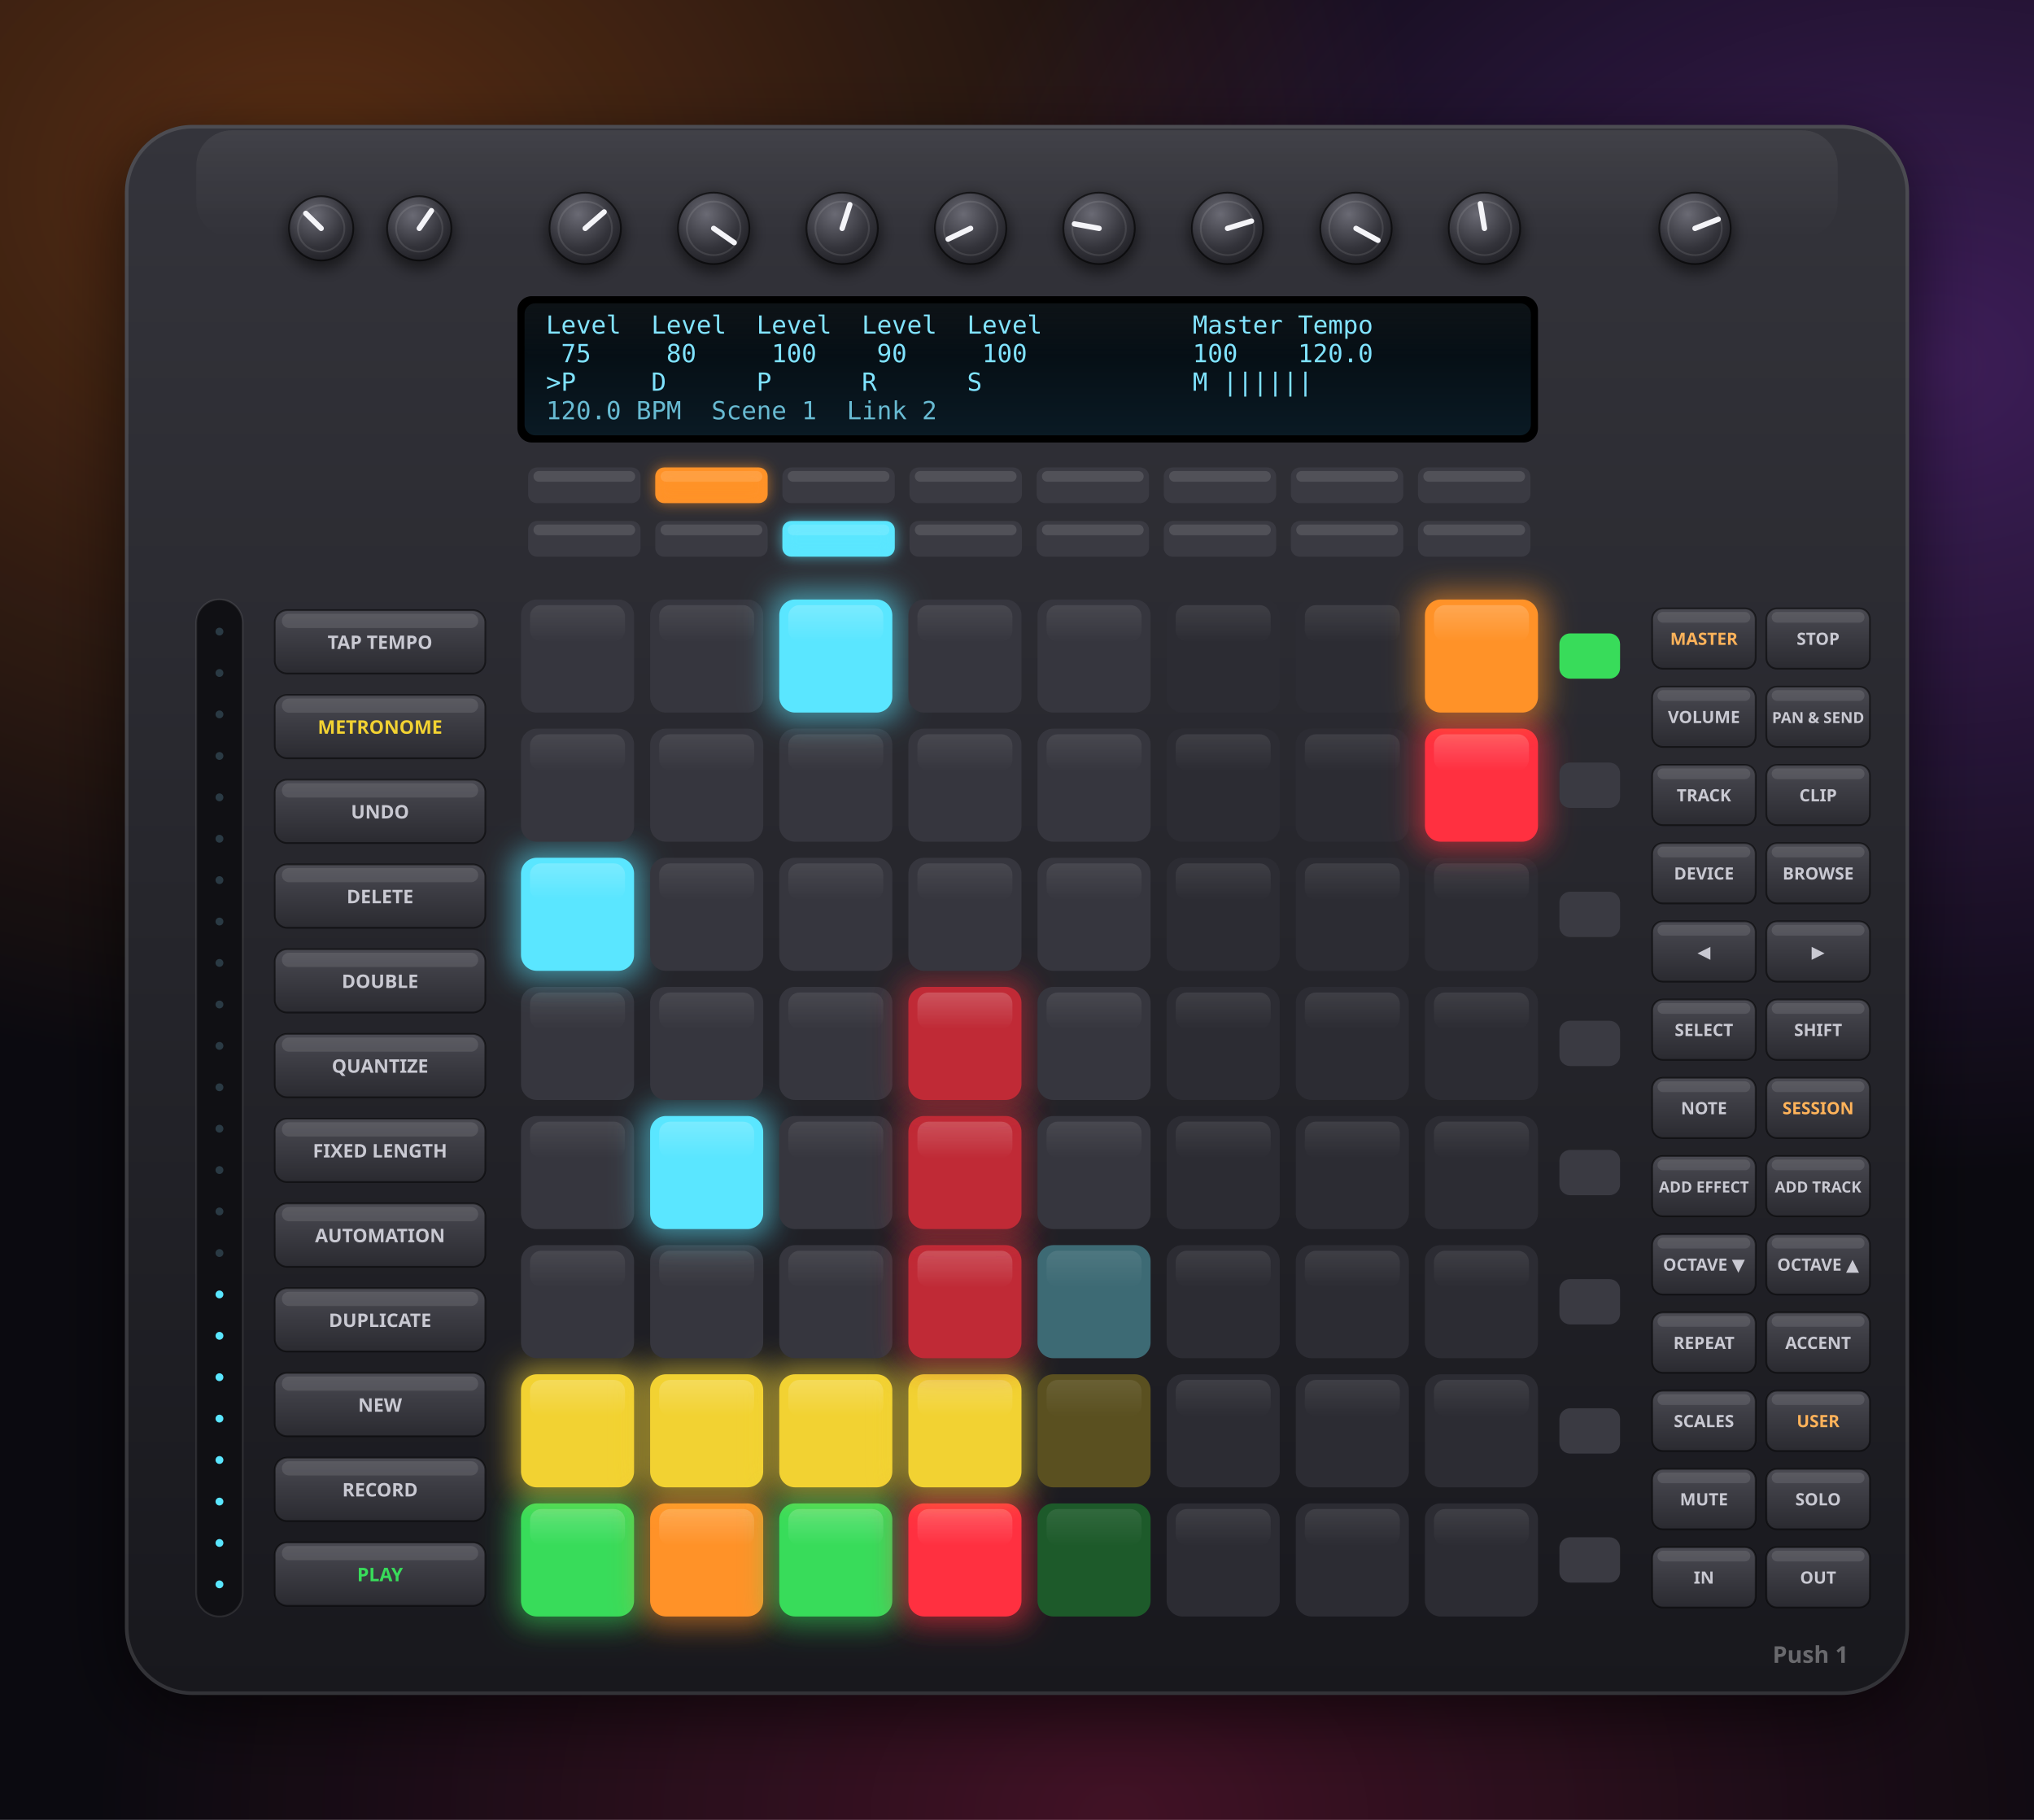
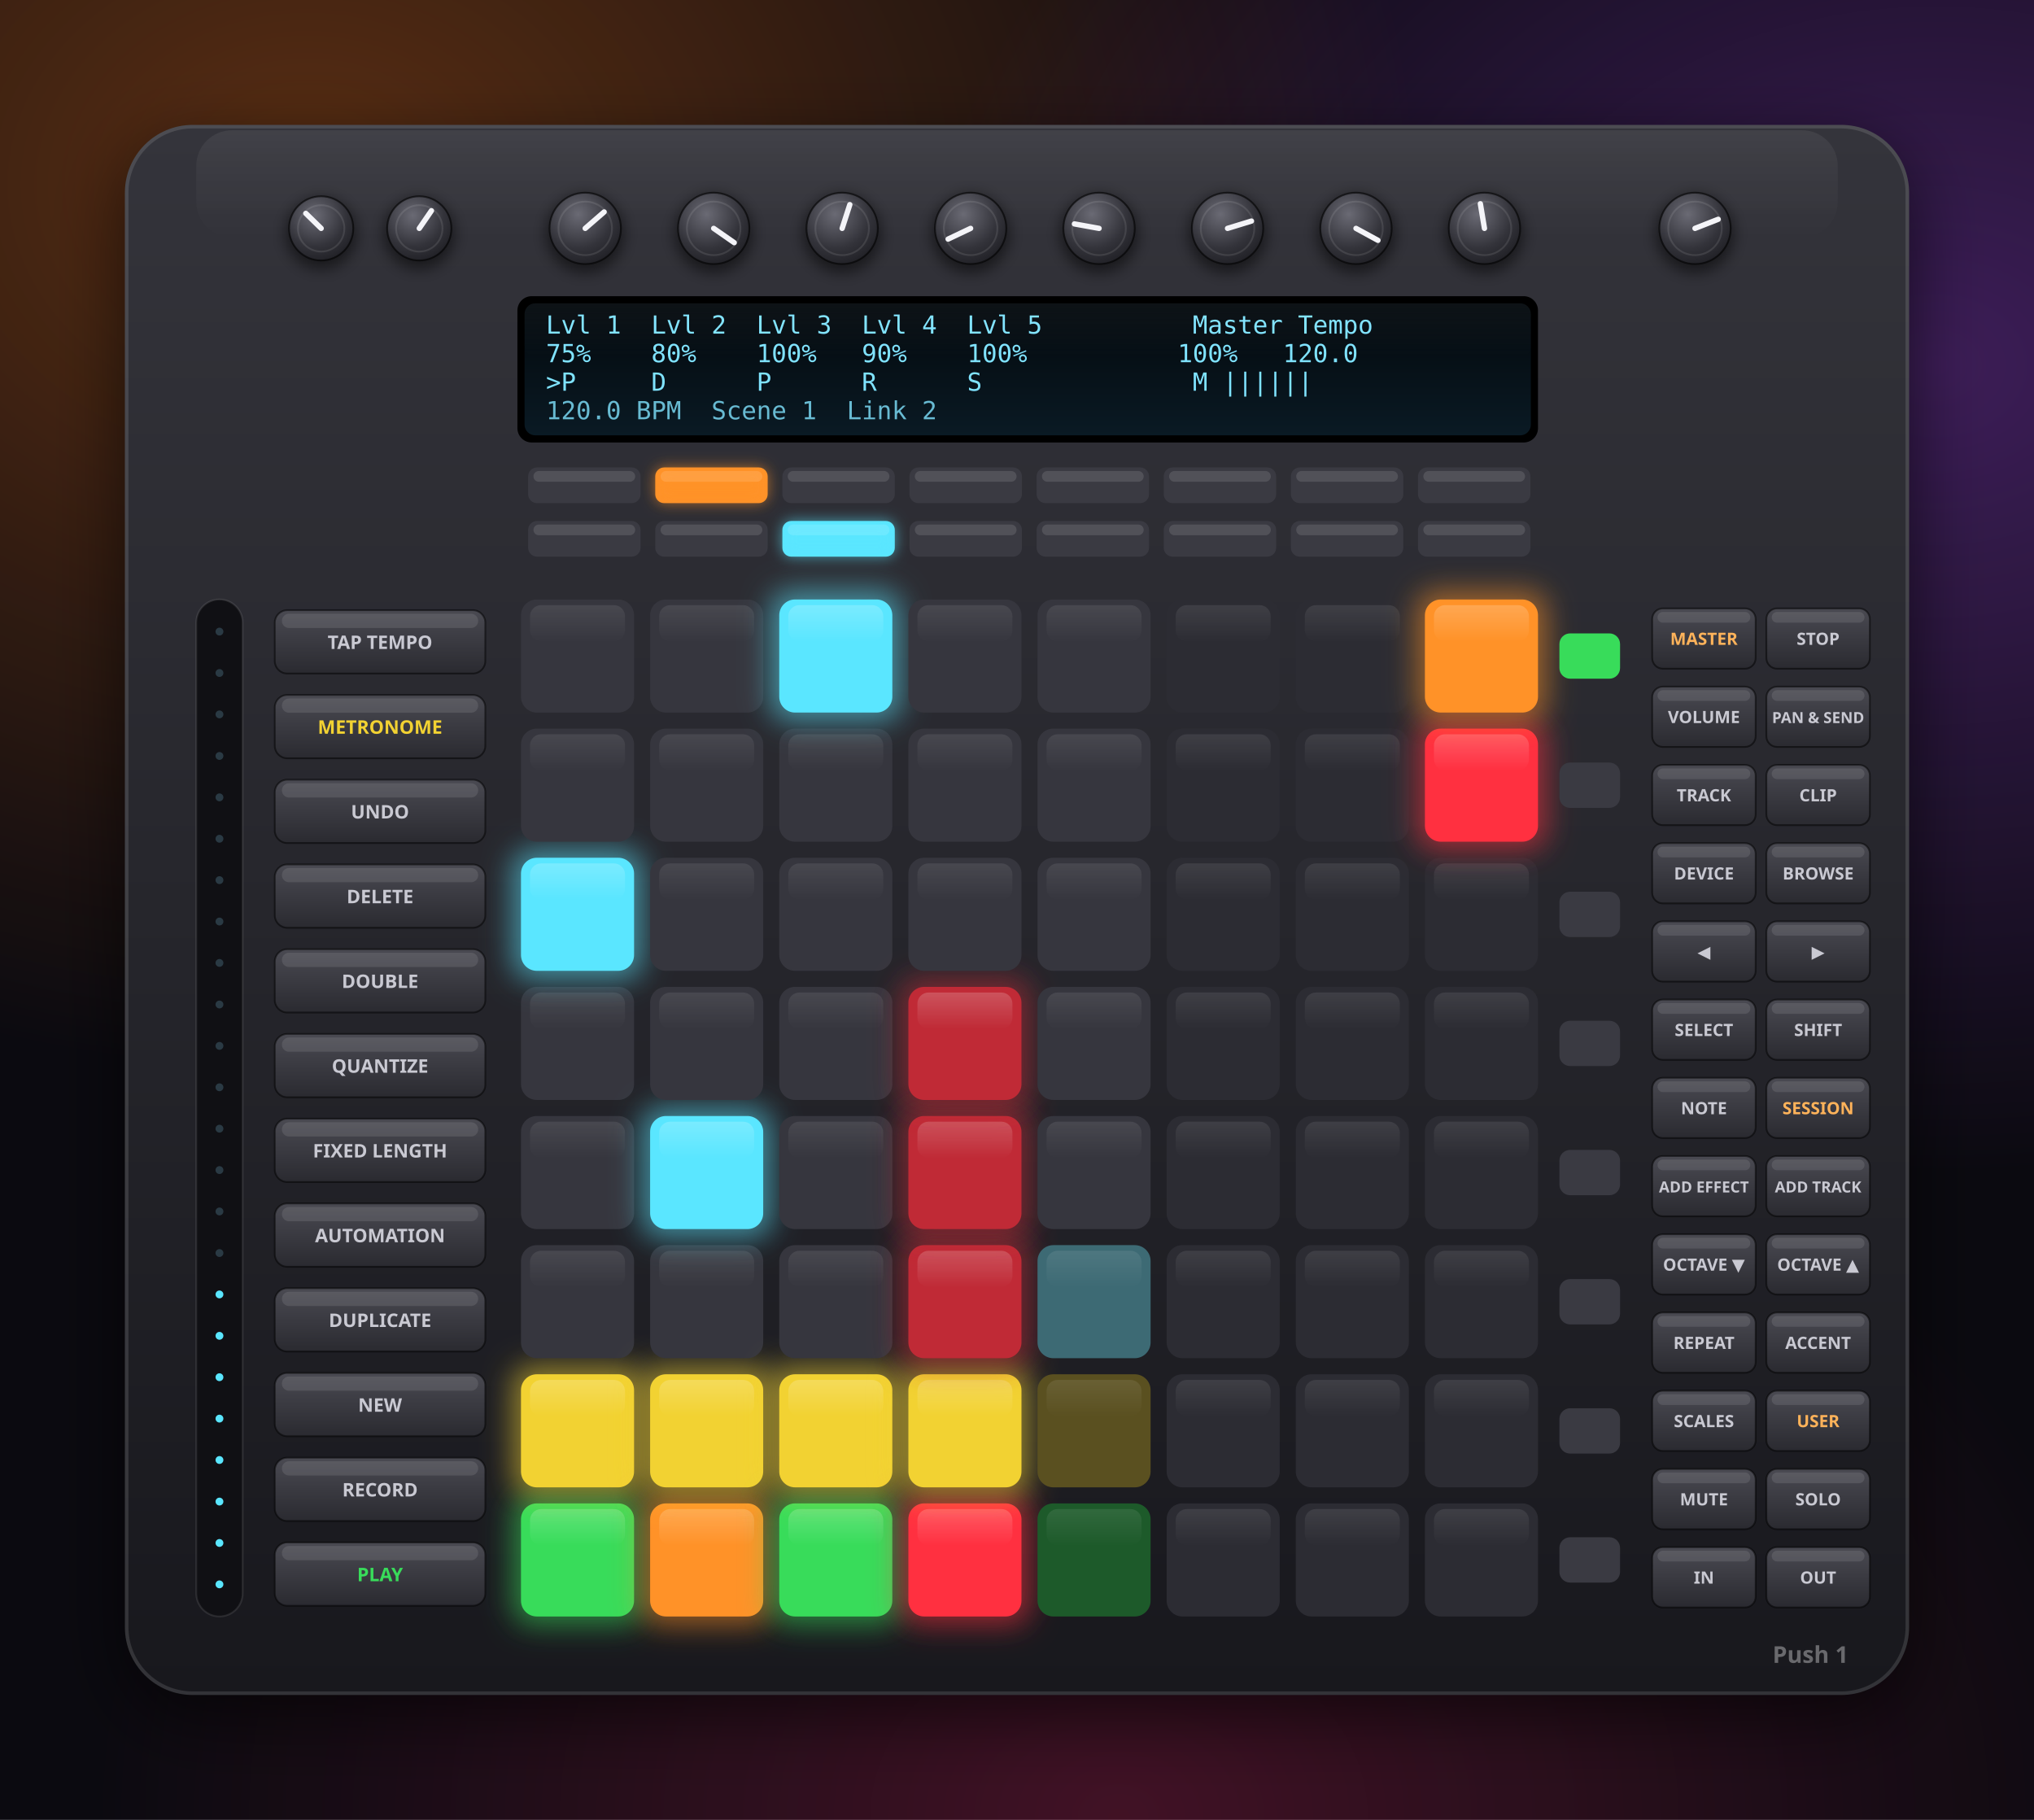
<svg xmlns="http://www.w3.org/2000/svg" width="1140" height="1020" viewBox="0 0 1140 1020">
  <defs>
    <linearGradient id="brand" x1="0" y1="0" x2="1" y2="0">
      <stop offset="0" stop-color="#FF7A18" />
      <stop offset="0.5" stop-color="#FF2D6F" />
      <stop offset="1" stop-color="#B14BFF" />
    </linearGradient>
    <linearGradient id="brandD" x1="0" y1="0" x2="1" y2="1">
      <stop offset="0" stop-color="#FF7A18" />
      <stop offset="0.5" stop-color="#FF2D6F" />
      <stop offset="1" stop-color="#B14BFF" />
    </linearGradient>
    <linearGradient id="glass" x1="0" y1="0" x2="0" y2="1">
      <stop offset="0" stop-color="#ffffff" stop-opacity="0.13" />
      <stop offset="0.5" stop-color="#ffffff" stop-opacity="0.05" />
      <stop offset="1" stop-color="#ffffff" stop-opacity="0.03" />
    </linearGradient>
    <linearGradient id="spec" x1="0" y1="0" x2="0" y2="1">
      <stop offset="0" stop-color="#ffffff" stop-opacity="0.35" />
      <stop offset="1" stop-color="#ffffff" stop-opacity="0" />
    </linearGradient>
    <linearGradient id="body" x1="0" y1="0" x2="0" y2="1">
      <stop offset="0" stop-color="#34343b" />
      <stop offset="1" stop-color="#18181d" />
    </linearGradient>
    <linearGradient id="key" x1="0" y1="0" x2="0" y2="1">
      <stop offset="0" stop-color="#4a4a52" />
      <stop offset="1" stop-color="#2a2a30" />
    </linearGradient>
    <linearGradient id="lcd" x1="0" y1="0" x2="0" y2="1">
      <stop offset="0" stop-color="#03080c" />
      <stop offset="1" stop-color="#0a1a24" />
    </linearGradient>
    <radialGradient id="knob" cx="0.4" cy="0.3" r="0.8">
      <stop offset="0" stop-color="#6a6a74" />
      <stop offset="0.6" stop-color="#33333a" />
      <stop offset="1" stop-color="#1c1c21" />
    </radialGradient>
    <filter id="blur20" x="-50%" y="-50%" width="200%" height="200%">
      <feGaussianBlur stdDeviation="20" />
    </filter>
    <filter id="blur8" x="-50%" y="-50%" width="200%" height="200%">
      <feGaussianBlur stdDeviation="8" />
    </filter>
    <filter id="blur4" x="-50%" y="-50%" width="200%" height="200%">
      <feGaussianBlur stdDeviation="4" />
    </filter>
  </defs>
  <rect width="1140" height="1020" fill="#0b0a10" />
  <defs>
    <radialGradient id="bg0" cx="0.5" cy="0.5" r="0.5">
      <stop offset="0" stop-color="#FF7A18" stop-opacity="0.32" />
      <stop offset="1" stop-color="#FF7A18" stop-opacity="0" />
    </radialGradient>
  </defs>
  <ellipse cx="171.0" cy="102.0" rx="627.0" ry="501.6" fill="url(#bg0)" />
  <defs>
    <radialGradient id="bg1" cx="0.5" cy="0.5" r="0.5">
      <stop offset="0" stop-color="#FF2D6F" stop-opacity="0.22" />
      <stop offset="1" stop-color="#FF2D6F" stop-opacity="0" />
    </radialGradient>
  </defs>
  <ellipse cx="627.0" cy="1020.0" rx="570.0" ry="456.0" fill="url(#bg1)" />
  <defs>
    <radialGradient id="bg2" cx="0.5" cy="0.5" r="0.5">
      <stop offset="0" stop-color="#B14BFF" stop-opacity="0.3" />
      <stop offset="1" stop-color="#B14BFF" stop-opacity="0" />
    </radialGradient>
  </defs>
  <ellipse cx="1083.0" cy="204.0" rx="570.0" ry="456.0" fill="url(#bg2)" />
  <g transform="translate(70,70)">
    <rect x="0" y="12" width="1000" height="880" rx="38" fill="#000" opacity="0.6" filter="url(#blur20)" />
    <rect x="0" y="0" width="1000" height="880" rx="38" fill="url(#body)" />
    <rect x="1" y="1" width="998" height="878" rx="37" fill="none" stroke="#fff" stroke-opacity="0.12" stroke-width="2" />
    <rect x="40" y="3" width="920" height="60" rx="20" fill="url(#spec)" opacity="0.18" />
    <circle cx="110" cy="61" r="20" fill="#000" opacity="0.5" filter="url(#blur4)" />
    <circle cx="110" cy="58" r="18" fill="url(#knob)" stroke="#000" stroke-opacity="0.6" />
    <circle cx="110" cy="58" r="13" fill="none" stroke="#fff" stroke-opacity="0.10" />
    <line x1="110" y1="58" x2="101.4" y2="49.6" stroke="#f4f4f8" stroke-width="3" stroke-linecap="round" />
    <circle cx="165" cy="61" r="20" fill="#000" opacity="0.5" filter="url(#blur4)" />
    <circle cx="165" cy="58" r="18" fill="url(#knob)" stroke="#000" stroke-opacity="0.6" />
    <circle cx="165" cy="58" r="13" fill="none" stroke="#fff" stroke-opacity="0.10" />
    <line x1="165" y1="58" x2="171.8" y2="48.1" stroke="#f4f4f8" stroke-width="3" stroke-linecap="round" />
    <circle cx="258" cy="61" r="22" fill="#000" opacity="0.5" filter="url(#blur4)" />
    <circle cx="258" cy="58" r="20" fill="url(#knob)" stroke="#000" stroke-opacity="0.6" />
    <circle cx="258" cy="58" r="15" fill="none" stroke="#fff" stroke-opacity="0.10" />
    <line x1="258" y1="58" x2="268.6" y2="48.8" stroke="#f4f4f8" stroke-width="3" stroke-linecap="round" />
    <circle cx="330" cy="61" r="22" fill="#000" opacity="0.5" filter="url(#blur4)" />
    <circle cx="330" cy="58" r="20" fill="url(#knob)" stroke="#000" stroke-opacity="0.6" />
    <circle cx="330" cy="58" r="15" fill="none" stroke="#fff" stroke-opacity="0.10" />
    <line x1="330" y1="58" x2="341.5" y2="66.0" stroke="#f4f4f8" stroke-width="3" stroke-linecap="round" />
    <circle cx="402" cy="61" r="22" fill="#000" opacity="0.5" filter="url(#blur4)" />
    <circle cx="402" cy="58" r="20" fill="url(#knob)" stroke="#000" stroke-opacity="0.6" />
    <circle cx="402" cy="58" r="15" fill="none" stroke="#fff" stroke-opacity="0.10" />
    <line x1="402" y1="58" x2="406.3" y2="44.7" stroke="#f4f4f8" stroke-width="3" stroke-linecap="round" />
    <circle cx="474" cy="61" r="22" fill="#000" opacity="0.5" filter="url(#blur4)" />
    <circle cx="474" cy="58" r="20" fill="url(#knob)" stroke="#000" stroke-opacity="0.6" />
    <circle cx="474" cy="58" r="15" fill="none" stroke="#fff" stroke-opacity="0.10" />
    <line x1="474" y1="58" x2="461.4" y2="64.0" stroke="#f4f4f8" stroke-width="3" stroke-linecap="round" />
    <circle cx="546" cy="61" r="22" fill="#000" opacity="0.5" filter="url(#blur4)" />
    <circle cx="546" cy="58" r="20" fill="url(#knob)" stroke="#000" stroke-opacity="0.6" />
    <circle cx="546" cy="58" r="15" fill="none" stroke="#fff" stroke-opacity="0.10" />
    <line x1="546" y1="58" x2="532.2" y2="55.5" stroke="#f4f4f8" stroke-width="3" stroke-linecap="round" />
    <circle cx="618" cy="61" r="22" fill="#000" opacity="0.5" filter="url(#blur4)" />
    <circle cx="618" cy="58" r="20" fill="url(#knob)" stroke="#000" stroke-opacity="0.6" />
    <circle cx="618" cy="58" r="15" fill="none" stroke="#fff" stroke-opacity="0.10" />
    <line x1="618" y1="58" x2="631.4" y2="53.9" stroke="#f4f4f8" stroke-width="3" stroke-linecap="round" />
    <circle cx="690" cy="61" r="22" fill="#000" opacity="0.5" filter="url(#blur4)" />
    <circle cx="690" cy="58" r="20" fill="url(#knob)" stroke="#000" stroke-opacity="0.6" />
    <circle cx="690" cy="58" r="15" fill="none" stroke="#fff" stroke-opacity="0.10" />
    <line x1="690" y1="58" x2="702.3" y2="64.7" stroke="#f4f4f8" stroke-width="3" stroke-linecap="round" />
    <circle cx="762" cy="61" r="22" fill="#000" opacity="0.5" filter="url(#blur4)" />
    <circle cx="762" cy="58" r="20" fill="url(#knob)" stroke="#000" stroke-opacity="0.6" />
    <circle cx="762" cy="58" r="15" fill="none" stroke="#fff" stroke-opacity="0.10" />
    <line x1="762" y1="58" x2="759.7" y2="44.2" stroke="#f4f4f8" stroke-width="3" stroke-linecap="round" />
    <circle cx="880" cy="61" r="22" fill="#000" opacity="0.5" filter="url(#blur4)" />
    <circle cx="880" cy="58" r="20" fill="url(#knob)" stroke="#000" stroke-opacity="0.6" />
    <circle cx="880" cy="58" r="15" fill="none" stroke="#fff" stroke-opacity="0.10" />
    <line x1="880" y1="58" x2="893.0" y2="52.9" stroke="#f4f4f8" stroke-width="3" stroke-linecap="round" />
    <rect x="220" y="96" width="572" height="82" rx="8" fill="#000" />
    <rect x="224" y="100" width="564" height="74" rx="6" fill="url(#lcd)" />
-     <text x="236" y="117" font-family="DejaVu Sans Mono" font-size="14" fill="#7fe3ff" xml:space="preserve" opacity="1">Level  Level  Level  Level  Level          Master Tempo</text>
-     <text x="236" y="133" font-family="DejaVu Sans Mono" font-size="14" fill="#7fe3ff" xml:space="preserve" opacity="1"> 75     80     100    90     100           100    120.0</text>
+     <text x="236" y="117" font-family="DejaVu Sans Mono" font-size="14" fill="#7fe3ff" xml:space="preserve" opacity="1">Lvl 1  Lvl 2  Lvl 3  Lvl 4  Lvl 5          Master Tempo</text>
+     <text x="236" y="133" font-family="DejaVu Sans Mono" font-size="14" fill="#7fe3ff" xml:space="preserve" opacity="1">75%    80%    100%   90%    100%          100%   120.0</text>
    <text x="236" y="149" font-family="DejaVu Sans Mono" font-size="14" fill="#7fe3ff" xml:space="preserve" opacity="1">&gt;P     D      P      R      S              M ||||||</text>
    <text x="236" y="165" font-family="DejaVu Sans Mono" font-size="14" fill="#7fe3ff" xml:space="preserve" opacity="0.8">120.0 BPM  Scene 1  Link 2</text>
    <rect x="224" y="100" width="564" height="30" rx="6" fill="url(#spec)" opacity="0.12" />
    <rect x="226.0" y="192" width="63" height="20" rx="5" fill="#3a3a42" />
    <rect x="229.0" y="194" width="57" height="6" rx="3" fill="#fff" opacity="0.12" />
    <rect x="297.25" y="192" width="63" height="20" rx="5" fill="#ff9228" />
    <rect x="297.25" y="192" width="63" height="20" rx="5" fill="#ff9228" opacity="0.6" filter="url(#blur4)" />
    <rect x="300.25" y="194" width="57" height="6" rx="3" fill="#fff" opacity="0.12" />
    <rect x="368.5" y="192" width="63" height="20" rx="5" fill="#3a3a42" />
    <rect x="371.5" y="194" width="57" height="6" rx="3" fill="#fff" opacity="0.12" />
    <rect x="439.75" y="192" width="63" height="20" rx="5" fill="#3a3a42" />
    <rect x="442.75" y="194" width="57" height="6" rx="3" fill="#fff" opacity="0.12" />
    <rect x="511.0" y="192" width="63" height="20" rx="5" fill="#3a3a42" />
    <rect x="514.0" y="194" width="57" height="6" rx="3" fill="#fff" opacity="0.12" />
    <rect x="582.25" y="192" width="63" height="20" rx="5" fill="#3a3a42" />
    <rect x="585.25" y="194" width="57" height="6" rx="3" fill="#fff" opacity="0.12" />
    <rect x="653.5" y="192" width="63" height="20" rx="5" fill="#3a3a42" />
    <rect x="656.5" y="194" width="57" height="6" rx="3" fill="#fff" opacity="0.12" />
    <rect x="724.75" y="192" width="63" height="20" rx="5" fill="#3a3a42" />
    <rect x="727.75" y="194" width="57" height="6" rx="3" fill="#fff" opacity="0.12" />
    <rect x="226.0" y="222" width="63" height="20" rx="5" fill="#3a3a42" />
    <rect x="229.0" y="224" width="57" height="6" rx="3" fill="#fff" opacity="0.12" />
    <rect x="297.25" y="222" width="63" height="20" rx="5" fill="#3a3a42" />
    <rect x="300.25" y="224" width="57" height="6" rx="3" fill="#fff" opacity="0.12" />
    <rect x="368.5" y="222" width="63" height="20" rx="5" fill="#5ae6ff" />
    <rect x="368.5" y="222" width="63" height="20" rx="5" fill="#5ae6ff" opacity="0.6" filter="url(#blur4)" />
    <rect x="371.5" y="224" width="57" height="6" rx="3" fill="#fff" opacity="0.12" />
    <rect x="439.75" y="222" width="63" height="20" rx="5" fill="#3a3a42" />
    <rect x="442.75" y="224" width="57" height="6" rx="3" fill="#fff" opacity="0.12" />
    <rect x="511.0" y="222" width="63" height="20" rx="5" fill="#3a3a42" />
    <rect x="514.0" y="224" width="57" height="6" rx="3" fill="#fff" opacity="0.12" />
    <rect x="582.25" y="222" width="63" height="20" rx="5" fill="#3a3a42" />
    <rect x="585.25" y="224" width="57" height="6" rx="3" fill="#fff" opacity="0.12" />
    <rect x="653.5" y="222" width="63" height="20" rx="5" fill="#3a3a42" />
    <rect x="656.5" y="224" width="57" height="6" rx="3" fill="#fff" opacity="0.12" />
    <rect x="724.75" y="222" width="63" height="20" rx="5" fill="#3a3a42" />
    <rect x="727.75" y="224" width="57" height="6" rx="3" fill="#fff" opacity="0.12" />
    <rect x="216.93" y="767.555" width="73.515" height="73.515" rx="11.534" fill="#38dc5a" opacity="0.55" filter="url(#blur8)" />
    <rect x="222.0" y="772.625" width="63.375" height="63.375" rx="8.873" fill="#38dc5a" />
    <rect x="227.07" y="775.794" width="53.235" height="20.28" rx="6.211" fill="url(#spec)" opacity="0.55" />
    <rect x="216.93" y="695.18" width="73.515" height="73.515" rx="11.534" fill="#f2d232" opacity="0.55" filter="url(#blur8)" />
    <rect x="222.0" y="700.25" width="63.375" height="63.375" rx="8.873" fill="#f2d232" />
    <rect x="227.07" y="703.419" width="53.235" height="20.28" rx="6.211" fill="url(#spec)" opacity="0.55" />
    <rect x="222.0" y="627.875" width="63.375" height="63.375" rx="8.873" fill="#36363e" />
    <rect x="227.07" y="631.044" width="53.235" height="20.28" rx="6.211" fill="url(#spec)" opacity="0.25" />
    <rect x="222.0" y="555.5" width="63.375" height="63.375" rx="8.873" fill="#36363e" />
    <rect x="227.07" y="558.669" width="53.235" height="20.28" rx="6.211" fill="url(#spec)" opacity="0.25" />
    <rect x="222.0" y="483.125" width="63.375" height="63.375" rx="8.873" fill="#36363e" />
    <rect x="227.07" y="486.294" width="53.235" height="20.28" rx="6.211" fill="url(#spec)" opacity="0.25" />
    <rect x="216.93" y="405.68" width="73.515" height="73.515" rx="11.534" fill="#5ae6ff" opacity="0.55" filter="url(#blur8)" />
    <rect x="222.0" y="410.75" width="63.375" height="63.375" rx="8.873" fill="#5ae6ff" />
    <rect x="227.07" y="413.919" width="53.235" height="20.28" rx="6.211" fill="url(#spec)" opacity="0.55" />
    <rect x="222.0" y="338.375" width="63.375" height="63.375" rx="8.873" fill="#36363e" />
    <rect x="227.07" y="341.544" width="53.235" height="20.28" rx="6.211" fill="url(#spec)" opacity="0.25" />
    <rect x="222.0" y="266.0" width="63.375" height="63.375" rx="8.873" fill="#36363e" />
    <rect x="227.07" y="269.169" width="53.235" height="20.28" rx="6.211" fill="url(#spec)" opacity="0.25" />
    <rect x="289.305" y="767.555" width="73.515" height="73.515" rx="11.534" fill="#ff9228" opacity="0.55" filter="url(#blur8)" />
    <rect x="294.375" y="772.625" width="63.375" height="63.375" rx="8.873" fill="#ff9228" />
    <rect x="299.445" y="775.794" width="53.235" height="20.28" rx="6.211" fill="url(#spec)" opacity="0.55" />
    <rect x="289.305" y="695.18" width="73.515" height="73.515" rx="11.534" fill="#f2d232" opacity="0.55" filter="url(#blur8)" />
    <rect x="294.375" y="700.25" width="63.375" height="63.375" rx="8.873" fill="#f2d232" />
    <rect x="299.445" y="703.419" width="53.235" height="20.28" rx="6.211" fill="url(#spec)" opacity="0.55" />
    <rect x="294.375" y="627.875" width="63.375" height="63.375" rx="8.873" fill="#36363e" />
    <rect x="299.445" y="631.044" width="53.235" height="20.28" rx="6.211" fill="url(#spec)" opacity="0.25" />
    <rect x="289.305" y="550.43" width="73.515" height="73.515" rx="11.534" fill="#5ae6ff" opacity="0.55" filter="url(#blur8)" />
    <rect x="294.375" y="555.5" width="63.375" height="63.375" rx="8.873" fill="#5ae6ff" />
    <rect x="299.445" y="558.669" width="53.235" height="20.28" rx="6.211" fill="url(#spec)" opacity="0.55" />
    <rect x="294.375" y="483.125" width="63.375" height="63.375" rx="8.873" fill="#36363e" />
    <rect x="299.445" y="486.294" width="53.235" height="20.28" rx="6.211" fill="url(#spec)" opacity="0.25" />
    <rect x="294.375" y="410.75" width="63.375" height="63.375" rx="8.873" fill="#36363e" />
    <rect x="299.445" y="413.919" width="53.235" height="20.28" rx="6.211" fill="url(#spec)" opacity="0.25" />
    <rect x="294.375" y="338.375" width="63.375" height="63.375" rx="8.873" fill="#36363e" />
    <rect x="299.445" y="341.544" width="53.235" height="20.28" rx="6.211" fill="url(#spec)" opacity="0.25" />
    <rect x="294.375" y="266.0" width="63.375" height="63.375" rx="8.873" fill="#36363e" />
    <rect x="299.445" y="269.169" width="53.235" height="20.28" rx="6.211" fill="url(#spec)" opacity="0.25" />
    <rect x="361.68" y="767.555" width="73.515" height="73.515" rx="11.534" fill="#38dc5a" opacity="0.55" filter="url(#blur8)" />
    <rect x="366.75" y="772.625" width="63.375" height="63.375" rx="8.873" fill="#38dc5a" />
    <rect x="371.82" y="775.794" width="53.235" height="20.28" rx="6.211" fill="url(#spec)" opacity="0.55" />
    <rect x="361.68" y="695.18" width="73.515" height="73.515" rx="11.534" fill="#f2d232" opacity="0.55" filter="url(#blur8)" />
    <rect x="366.75" y="700.25" width="63.375" height="63.375" rx="8.873" fill="#f2d232" />
    <rect x="371.82" y="703.419" width="53.235" height="20.28" rx="6.211" fill="url(#spec)" opacity="0.55" />
    <rect x="366.75" y="627.875" width="63.375" height="63.375" rx="8.873" fill="#36363e" />
    <rect x="371.82" y="631.044" width="53.235" height="20.28" rx="6.211" fill="url(#spec)" opacity="0.25" />
    <rect x="366.75" y="555.5" width="63.375" height="63.375" rx="8.873" fill="#36363e" />
    <rect x="371.82" y="558.669" width="53.235" height="20.28" rx="6.211" fill="url(#spec)" opacity="0.25" />
    <rect x="366.75" y="483.125" width="63.375" height="63.375" rx="8.873" fill="#36363e" />
    <rect x="371.82" y="486.294" width="53.235" height="20.28" rx="6.211" fill="url(#spec)" opacity="0.25" />
    <rect x="366.75" y="410.75" width="63.375" height="63.375" rx="8.873" fill="#36363e" />
    <rect x="371.82" y="413.919" width="53.235" height="20.28" rx="6.211" fill="url(#spec)" opacity="0.25" />
    <rect x="366.75" y="338.375" width="63.375" height="63.375" rx="8.873" fill="#36363e" />
    <rect x="371.82" y="341.544" width="53.235" height="20.28" rx="6.211" fill="url(#spec)" opacity="0.25" />
    <rect x="361.68" y="260.93" width="73.515" height="73.515" rx="11.534" fill="#5ae6ff" opacity="0.55" filter="url(#blur8)" />
    <rect x="366.75" y="266.0" width="63.375" height="63.375" rx="8.873" fill="#5ae6ff" />
    <rect x="371.82" y="269.169" width="53.235" height="20.28" rx="6.211" fill="url(#spec)" opacity="0.55" />
    <rect x="434.055" y="767.555" width="73.515" height="73.515" rx="11.534" fill="#ff3040" opacity="0.55" filter="url(#blur8)" />
    <rect x="439.125" y="772.625" width="63.375" height="63.375" rx="8.873" fill="#ff3040" />
    <rect x="444.195" y="775.794" width="53.235" height="20.28" rx="6.211" fill="url(#spec)" opacity="0.55" />
    <rect x="434.055" y="695.18" width="73.515" height="73.515" rx="11.534" fill="#f2d232" opacity="0.55" filter="url(#blur8)" />
    <rect x="439.125" y="700.25" width="63.375" height="63.375" rx="8.873" fill="#f2d232" />
    <rect x="444.195" y="703.419" width="53.235" height="20.28" rx="6.211" fill="url(#spec)" opacity="0.55" />
    <rect x="434.055" y="622.805" width="73.515" height="73.515" rx="11.534" fill="#c02a36" opacity="0.55" filter="url(#blur8)" />
    <rect x="439.125" y="627.875" width="63.375" height="63.375" rx="8.873" fill="#c02a36" />
    <rect x="444.195" y="631.044" width="53.235" height="20.28" rx="6.211" fill="url(#spec)" opacity="0.55" />
    <rect x="434.055" y="550.43" width="73.515" height="73.515" rx="11.534" fill="#c02a36" opacity="0.55" filter="url(#blur8)" />
    <rect x="439.125" y="555.5" width="63.375" height="63.375" rx="8.873" fill="#c02a36" />
    <rect x="444.195" y="558.669" width="53.235" height="20.28" rx="6.211" fill="url(#spec)" opacity="0.55" />
    <rect x="434.055" y="478.055" width="73.515" height="73.515" rx="11.534" fill="#c02a36" opacity="0.55" filter="url(#blur8)" />
    <rect x="439.125" y="483.125" width="63.375" height="63.375" rx="8.873" fill="#c02a36" />
    <rect x="444.195" y="486.294" width="53.235" height="20.28" rx="6.211" fill="url(#spec)" opacity="0.55" />
    <rect x="439.125" y="410.75" width="63.375" height="63.375" rx="8.873" fill="#36363e" />
    <rect x="444.195" y="413.919" width="53.235" height="20.28" rx="6.211" fill="url(#spec)" opacity="0.25" />
    <rect x="439.125" y="338.375" width="63.375" height="63.375" rx="8.873" fill="#36363e" />
    <rect x="444.195" y="341.544" width="53.235" height="20.28" rx="6.211" fill="url(#spec)" opacity="0.25" />
    <rect x="439.125" y="266.0" width="63.375" height="63.375" rx="8.873" fill="#36363e" />
    <rect x="444.195" y="269.169" width="53.235" height="20.28" rx="6.211" fill="url(#spec)" opacity="0.25" />
    <rect x="511.5" y="772.625" width="63.375" height="63.375" rx="8.873" fill="#1d5a2a" />
    <rect x="516.57" y="775.794" width="53.235" height="20.28" rx="6.211" fill="url(#spec)" opacity="0.25" />
    <rect x="511.5" y="700.25" width="63.375" height="63.375" rx="8.873" fill="#5a5020" />
    <rect x="516.57" y="703.419" width="53.235" height="20.28" rx="6.211" fill="url(#spec)" opacity="0.25" />
    <rect x="511.5" y="627.875" width="63.375" height="63.375" rx="8.873" fill="#3d6a74" />
    <rect x="516.57" y="631.044" width="53.235" height="20.28" rx="6.211" fill="url(#spec)" opacity="0.25" />
    <rect x="511.5" y="555.5" width="63.375" height="63.375" rx="8.873" fill="#36363e" />
    <rect x="516.57" y="558.669" width="53.235" height="20.28" rx="6.211" fill="url(#spec)" opacity="0.25" />
    <rect x="511.5" y="483.125" width="63.375" height="63.375" rx="8.873" fill="#36363e" />
    <rect x="516.57" y="486.294" width="53.235" height="20.28" rx="6.211" fill="url(#spec)" opacity="0.25" />
    <rect x="511.5" y="410.75" width="63.375" height="63.375" rx="8.873" fill="#36363e" />
    <rect x="516.57" y="413.919" width="53.235" height="20.28" rx="6.211" fill="url(#spec)" opacity="0.25" />
    <rect x="511.5" y="338.375" width="63.375" height="63.375" rx="8.873" fill="#36363e" />
    <rect x="516.57" y="341.544" width="53.235" height="20.28" rx="6.211" fill="url(#spec)" opacity="0.25" />
    <rect x="511.5" y="266.0" width="63.375" height="63.375" rx="8.873" fill="#36363e" />
    <rect x="516.57" y="269.169" width="53.235" height="20.28" rx="6.211" fill="url(#spec)" opacity="0.25" />
    <rect x="583.875" y="772.625" width="63.375" height="63.375" rx="8.873" fill="#2c2c33" />
    <rect x="588.945" y="775.794" width="53.235" height="20.28" rx="6.211" fill="url(#spec)" opacity="0.25" />
    <rect x="583.875" y="700.25" width="63.375" height="63.375" rx="8.873" fill="#2c2c33" />
    <rect x="588.945" y="703.419" width="53.235" height="20.28" rx="6.211" fill="url(#spec)" opacity="0.25" />
    <rect x="583.875" y="627.875" width="63.375" height="63.375" rx="8.873" fill="#2c2c33" />
    <rect x="588.945" y="631.044" width="53.235" height="20.28" rx="6.211" fill="url(#spec)" opacity="0.25" />
    <rect x="583.875" y="555.5" width="63.375" height="63.375" rx="8.873" fill="#2c2c33" />
    <rect x="588.945" y="558.669" width="53.235" height="20.28" rx="6.211" fill="url(#spec)" opacity="0.25" />
    <rect x="583.875" y="483.125" width="63.375" height="63.375" rx="8.873" fill="#2c2c33" />
    <rect x="588.945" y="486.294" width="53.235" height="20.28" rx="6.211" fill="url(#spec)" opacity="0.25" />
    <rect x="583.875" y="410.75" width="63.375" height="63.375" rx="8.873" fill="#2c2c33" />
    <rect x="588.945" y="413.919" width="53.235" height="20.28" rx="6.211" fill="url(#spec)" opacity="0.25" />
    <rect x="583.875" y="338.375" width="63.375" height="63.375" rx="8.873" fill="#2c2c33" />
    <rect x="588.945" y="341.544" width="53.235" height="20.28" rx="6.211" fill="url(#spec)" opacity="0.25" />
    <rect x="583.875" y="266.0" width="63.375" height="63.375" rx="8.873" fill="#2c2c33" />
    <rect x="588.945" y="269.169" width="53.235" height="20.28" rx="6.211" fill="url(#spec)" opacity="0.25" />
    <rect x="656.25" y="772.625" width="63.375" height="63.375" rx="8.873" fill="#2c2c33" />
    <rect x="661.32" y="775.794" width="53.235" height="20.28" rx="6.211" fill="url(#spec)" opacity="0.25" />
    <rect x="656.25" y="700.25" width="63.375" height="63.375" rx="8.873" fill="#2c2c33" />
    <rect x="661.32" y="703.419" width="53.235" height="20.28" rx="6.211" fill="url(#spec)" opacity="0.25" />
    <rect x="656.25" y="627.875" width="63.375" height="63.375" rx="8.873" fill="#2c2c33" />
    <rect x="661.32" y="631.044" width="53.235" height="20.28" rx="6.211" fill="url(#spec)" opacity="0.25" />
    <rect x="656.25" y="555.5" width="63.375" height="63.375" rx="8.873" fill="#2c2c33" />
    <rect x="661.32" y="558.669" width="53.235" height="20.28" rx="6.211" fill="url(#spec)" opacity="0.25" />
    <rect x="656.25" y="483.125" width="63.375" height="63.375" rx="8.873" fill="#2c2c33" />
    <rect x="661.32" y="486.294" width="53.235" height="20.28" rx="6.211" fill="url(#spec)" opacity="0.25" />
    <rect x="656.25" y="410.75" width="63.375" height="63.375" rx="8.873" fill="#2c2c33" />
    <rect x="661.32" y="413.919" width="53.235" height="20.28" rx="6.211" fill="url(#spec)" opacity="0.25" />
    <rect x="656.25" y="338.375" width="63.375" height="63.375" rx="8.873" fill="#2c2c33" />
    <rect x="661.32" y="341.544" width="53.235" height="20.28" rx="6.211" fill="url(#spec)" opacity="0.25" />
    <rect x="656.25" y="266.0" width="63.375" height="63.375" rx="8.873" fill="#2c2c33" />
    <rect x="661.32" y="269.169" width="53.235" height="20.28" rx="6.211" fill="url(#spec)" opacity="0.25" />
    <rect x="728.625" y="772.625" width="63.375" height="63.375" rx="8.873" fill="#2c2c33" />
    <rect x="733.695" y="775.794" width="53.235" height="20.28" rx="6.211" fill="url(#spec)" opacity="0.25" />
    <rect x="728.625" y="700.25" width="63.375" height="63.375" rx="8.873" fill="#2c2c33" />
    <rect x="733.695" y="703.419" width="53.235" height="20.28" rx="6.211" fill="url(#spec)" opacity="0.25" />
    <rect x="728.625" y="627.875" width="63.375" height="63.375" rx="8.873" fill="#2c2c33" />
    <rect x="733.695" y="631.044" width="53.235" height="20.28" rx="6.211" fill="url(#spec)" opacity="0.25" />
    <rect x="728.625" y="555.5" width="63.375" height="63.375" rx="8.873" fill="#2c2c33" />
    <rect x="733.695" y="558.669" width="53.235" height="20.28" rx="6.211" fill="url(#spec)" opacity="0.25" />
    <rect x="728.625" y="483.125" width="63.375" height="63.375" rx="8.873" fill="#2c2c33" />
    <rect x="733.695" y="486.294" width="53.235" height="20.28" rx="6.211" fill="url(#spec)" opacity="0.25" />
    <rect x="728.625" y="410.75" width="63.375" height="63.375" rx="8.873" fill="#2c2c33" />
    <rect x="733.695" y="413.919" width="53.235" height="20.28" rx="6.211" fill="url(#spec)" opacity="0.25" />
    <rect x="723.555" y="333.305" width="73.515" height="73.515" rx="11.534" fill="#ff3040" opacity="0.55" filter="url(#blur8)" />
    <rect x="728.625" y="338.375" width="63.375" height="63.375" rx="8.873" fill="#ff3040" />
    <rect x="733.695" y="341.544" width="53.235" height="20.28" rx="6.211" fill="url(#spec)" opacity="0.55" />
    <rect x="723.555" y="260.93" width="73.515" height="73.515" rx="11.534" fill="#ff9228" opacity="0.55" filter="url(#blur8)" />
    <rect x="728.625" y="266.0" width="63.375" height="63.375" rx="8.873" fill="#ff9228" />
    <rect x="733.695" y="269.169" width="53.235" height="20.28" rx="6.211" fill="url(#spec)" opacity="0.55" />
    <rect x="40" y="266" width="26" height="570" rx="13" fill="#101014" stroke="#fff" stroke-opacity="0.10" />
    <circle cx="53" cy="284.0" r="2.2" fill="#2a3a44" />
    <circle cx="53" cy="307.2" r="2.2" fill="#2a3a44" />
    <circle cx="53" cy="330.4" r="2.2" fill="#2a3a44" />
    <circle cx="53" cy="353.7" r="2.2" fill="#2a3a44" />
    <circle cx="53" cy="376.9" r="2.2" fill="#2a3a44" />
    <circle cx="53" cy="400.1" r="2.2" fill="#2a3a44" />
    <circle cx="53" cy="423.3" r="2.2" fill="#2a3a44" />
    <circle cx="53" cy="446.5" r="2.2" fill="#2a3a44" />
    <circle cx="53" cy="469.7" r="2.2" fill="#2a3a44" />
    <circle cx="53" cy="493.0" r="2.2" fill="#2a3a44" />
    <circle cx="53" cy="516.2" r="2.2" fill="#2a3a44" />
    <circle cx="53" cy="539.4" r="2.2" fill="#2a3a44" />
    <circle cx="53" cy="562.6" r="2.2" fill="#2a3a44" />
    <circle cx="53" cy="585.8" r="2.2" fill="#2a3a44" />
    <circle cx="53" cy="609.0" r="2.2" fill="#2a3a44" />
    <circle cx="53" cy="632.3" r="2.2" fill="#2a3a44" />
    <circle cx="53" cy="655.5" r="2.2" fill="#5ae6ff" />
    <circle cx="53" cy="678.7" r="2.2" fill="#5ae6ff" />
    <circle cx="53" cy="701.9" r="2.2" fill="#5ae6ff" />
    <circle cx="53" cy="725.1" r="2.2" fill="#5ae6ff" />
    <circle cx="53" cy="748.3" r="2.2" fill="#5ae6ff" />
    <circle cx="53" cy="771.6" r="2.2" fill="#5ae6ff" />
    <circle cx="53" cy="794.8" r="2.2" fill="#5ae6ff" />
    <circle cx="53" cy="818.0" r="2.2" fill="#5ae6ff" />
    <rect x="84" y="272.0" width="118" height="35.5" rx="7" fill="url(#key)" stroke="#000" stroke-opacity="0.5" />
    <rect x="88" y="274.0" width="110" height="8" rx="4" fill="#fff" opacity="0.10" />
    <text x="143" y="293.75" font-family="Manrope" font-size="10.5" font-weight="800" fill="#c9c9d2" text-anchor="middle" opacity="1.0">TAP TEMPO</text>
    <rect x="84" y="319.5" width="118" height="35.5" rx="7" fill="url(#key)" stroke="#000" stroke-opacity="0.5" />
    <rect x="88" y="321.5" width="110" height="8" rx="4" fill="#fff" opacity="0.10" />
    <text x="143" y="341.25" font-family="Manrope" font-size="10.5" font-weight="800" fill="#f2d232" text-anchor="middle" opacity="1.0">METRONOME</text>
    <rect x="84" y="367.0" width="118" height="35.5" rx="7" fill="url(#key)" stroke="#000" stroke-opacity="0.5" />
    <rect x="88" y="369.0" width="110" height="8" rx="4" fill="#fff" opacity="0.10" />
    <text x="143" y="388.75" font-family="Manrope" font-size="10.5" font-weight="800" fill="#c9c9d2" text-anchor="middle" opacity="1.0">UNDO</text>
    <rect x="84" y="414.5" width="118" height="35.5" rx="7" fill="url(#key)" stroke="#000" stroke-opacity="0.5" />
    <rect x="88" y="416.5" width="110" height="8" rx="4" fill="#fff" opacity="0.10" />
    <text x="143" y="436.25" font-family="Manrope" font-size="10.5" font-weight="800" fill="#c9c9d2" text-anchor="middle" opacity="1.0">DELETE</text>
    <rect x="84" y="462.0" width="118" height="35.5" rx="7" fill="url(#key)" stroke="#000" stroke-opacity="0.5" />
    <rect x="88" y="464.0" width="110" height="8" rx="4" fill="#fff" opacity="0.10" />
    <text x="143" y="483.75" font-family="Manrope" font-size="10.5" font-weight="800" fill="#c9c9d2" text-anchor="middle" opacity="1.0">DOUBLE</text>
    <rect x="84" y="509.5" width="118" height="35.5" rx="7" fill="url(#key)" stroke="#000" stroke-opacity="0.5" />
    <rect x="88" y="511.5" width="110" height="8" rx="4" fill="#fff" opacity="0.10" />
    <text x="143" y="531.25" font-family="Manrope" font-size="10.5" font-weight="800" fill="#c9c9d2" text-anchor="middle" opacity="1.0">QUANTIZE</text>
    <rect x="84" y="557.0" width="118" height="35.5" rx="7" fill="url(#key)" stroke="#000" stroke-opacity="0.5" />
    <rect x="88" y="559.0" width="110" height="8" rx="4" fill="#fff" opacity="0.10" />
    <text x="143" y="578.75" font-family="Manrope" font-size="10.5" font-weight="800" fill="#c9c9d2" text-anchor="middle" opacity="1.0">FIXED LENGTH</text>
    <rect x="84" y="604.5" width="118" height="35.5" rx="7" fill="url(#key)" stroke="#000" stroke-opacity="0.5" />
    <rect x="88" y="606.5" width="110" height="8" rx="4" fill="#fff" opacity="0.10" />
    <text x="143" y="626.25" font-family="Manrope" font-size="10.5" font-weight="800" fill="#c9c9d2" text-anchor="middle" opacity="1.0">AUTOMATION</text>
    <rect x="84" y="652.0" width="118" height="35.5" rx="7" fill="url(#key)" stroke="#000" stroke-opacity="0.5" />
    <rect x="88" y="654.0" width="110" height="8" rx="4" fill="#fff" opacity="0.10" />
    <text x="143" y="673.75" font-family="Manrope" font-size="10.5" font-weight="800" fill="#c9c9d2" text-anchor="middle" opacity="1.0">DUPLICATE</text>
    <rect x="84" y="699.5" width="118" height="35.5" rx="7" fill="url(#key)" stroke="#000" stroke-opacity="0.5" />
    <rect x="88" y="701.5" width="110" height="8" rx="4" fill="#fff" opacity="0.10" />
    <text x="143" y="721.25" font-family="Manrope" font-size="10.5" font-weight="800" fill="#c9c9d2" text-anchor="middle" opacity="1.0">NEW</text>
    <rect x="84" y="747.0" width="118" height="35.5" rx="7" fill="url(#key)" stroke="#000" stroke-opacity="0.5" />
    <rect x="88" y="749.0" width="110" height="8" rx="4" fill="#fff" opacity="0.10" />
    <text x="143" y="768.75" font-family="Manrope" font-size="10.5" font-weight="800" fill="#c9c9d2" text-anchor="middle" opacity="1.0">RECORD</text>
    <rect x="84" y="794.5" width="118" height="35.5" rx="7" fill="url(#key)" stroke="#000" stroke-opacity="0.5" />
    <rect x="88" y="796.5" width="110" height="8" rx="4" fill="#fff" opacity="0.10" />
    <text x="143" y="816.25" font-family="Manrope" font-size="10.5" font-weight="800" fill="#38dc5a" text-anchor="middle" opacity="1.0">PLAY</text>
    <rect x="804" y="285.0" width="34" height="25.4" rx="6" fill="#38dc5a" />
    <rect x="804" y="357.4" width="34" height="25.4" rx="6" fill="#3a3a42" />
    <rect x="804" y="429.8" width="34" height="25.4" rx="6" fill="#3a3a42" />
    <rect x="804" y="502.1" width="34" height="25.4" rx="6" fill="#3a3a42" />
    <rect x="804" y="574.5" width="34" height="25.4" rx="6" fill="#3a3a42" />
    <rect x="804" y="646.9" width="34" height="25.4" rx="6" fill="#3a3a42" />
    <rect x="804" y="719.3" width="34" height="25.4" rx="6" fill="#3a3a42" />
    <rect x="804" y="791.6" width="34" height="25.4" rx="6" fill="#3a3a42" />
    <rect x="856" y="271.0" width="58" height="33.8" rx="6" fill="url(#key)" stroke="#000" stroke-opacity="0.5" />
    <rect x="859" y="273.0" width="52" height="6" rx="3" fill="#fff" opacity="0.10" />
    <text x="885" y="291.423" font-family="Manrope" font-size="9.5" font-weight="800" fill="#ffb35a" text-anchor="middle" opacity="1.0">MASTER</text>
    <rect x="920" y="271.0" width="58" height="33.8" rx="6" fill="url(#key)" stroke="#000" stroke-opacity="0.5" />
    <rect x="923" y="273.0" width="52" height="6" rx="3" fill="#fff" opacity="0.10" />
    <text x="949" y="291.423" font-family="Manrope" font-size="9.5" font-weight="800" fill="#c9c9d2" text-anchor="middle" opacity="1.0">STOP</text>
    <rect x="856" y="314.846" width="58" height="33.8" rx="6" fill="url(#key)" stroke="#000" stroke-opacity="0.5" />
    <rect x="859" y="316.846" width="52" height="6" rx="3" fill="#fff" opacity="0.10" />
    <text x="885" y="335.269" font-family="Manrope" font-size="9.5" font-weight="800" fill="#c9c9d2" text-anchor="middle" opacity="1.0">VOLUME</text>
    <rect x="920" y="314.846" width="58" height="33.8" rx="6" fill="url(#key)" stroke="#000" stroke-opacity="0.5" />
    <rect x="923" y="316.846" width="52" height="6" rx="3" fill="#fff" opacity="0.10" />
    <text x="949" y="335.269" font-family="Manrope" font-size="8.6" font-weight="800" fill="#c9c9d2" text-anchor="middle" opacity="1.0">PAN &amp; SEND</text>
    <rect x="856" y="358.692" width="58" height="33.8" rx="6" fill="url(#key)" stroke="#000" stroke-opacity="0.5" />
    <rect x="859" y="360.692" width="52" height="6" rx="3" fill="#fff" opacity="0.10" />
    <text x="885" y="379.115" font-family="Manrope" font-size="9.5" font-weight="800" fill="#c9c9d2" text-anchor="middle" opacity="1.0">TRACK</text>
    <rect x="920" y="358.692" width="58" height="33.8" rx="6" fill="url(#key)" stroke="#000" stroke-opacity="0.5" />
    <rect x="923" y="360.692" width="52" height="6" rx="3" fill="#fff" opacity="0.10" />
    <text x="949" y="379.115" font-family="Manrope" font-size="9.5" font-weight="800" fill="#c9c9d2" text-anchor="middle" opacity="1.0">CLIP</text>
    <rect x="856" y="402.538" width="58" height="33.8" rx="6" fill="url(#key)" stroke="#000" stroke-opacity="0.5" />
    <rect x="859" y="404.538" width="52" height="6" rx="3" fill="#fff" opacity="0.10" />
    <text x="885" y="422.962" font-family="Manrope" font-size="9.5" font-weight="800" fill="#c9c9d2" text-anchor="middle" opacity="1.0">DEVICE</text>
    <rect x="920" y="402.538" width="58" height="33.8" rx="6" fill="url(#key)" stroke="#000" stroke-opacity="0.5" />
    <rect x="923" y="404.538" width="52" height="6" rx="3" fill="#fff" opacity="0.10" />
    <text x="949" y="422.962" font-family="Manrope" font-size="9.5" font-weight="800" fill="#c9c9d2" text-anchor="middle" opacity="1.0">BROWSE</text>
    <rect x="856" y="446.385" width="58" height="33.8" rx="6" fill="url(#key)" stroke="#000" stroke-opacity="0.5" />
    <rect x="859" y="448.385" width="52" height="6" rx="3" fill="#fff" opacity="0.10" />
    <text x="885" y="466.808" font-family="Manrope" font-size="9.5" font-weight="800" fill="#c9c9d2" text-anchor="middle" opacity="1.0">◀</text>
    <rect x="920" y="446.385" width="58" height="33.8" rx="6" fill="url(#key)" stroke="#000" stroke-opacity="0.5" />
    <rect x="923" y="448.385" width="52" height="6" rx="3" fill="#fff" opacity="0.10" />
    <text x="949" y="466.808" font-family="Manrope" font-size="9.5" font-weight="800" fill="#c9c9d2" text-anchor="middle" opacity="1.0">▶</text>
    <rect x="856" y="490.231" width="58" height="33.8" rx="6" fill="url(#key)" stroke="#000" stroke-opacity="0.5" />
    <rect x="859" y="492.231" width="52" height="6" rx="3" fill="#fff" opacity="0.10" />
    <text x="885" y="510.654" font-family="Manrope" font-size="9.5" font-weight="800" fill="#c9c9d2" text-anchor="middle" opacity="1.0">SELECT</text>
    <rect x="920" y="490.231" width="58" height="33.8" rx="6" fill="url(#key)" stroke="#000" stroke-opacity="0.5" />
    <rect x="923" y="492.231" width="52" height="6" rx="3" fill="#fff" opacity="0.10" />
    <text x="949" y="510.654" font-family="Manrope" font-size="9.5" font-weight="800" fill="#c9c9d2" text-anchor="middle" opacity="1.0">SHIFT</text>
    <rect x="856" y="534.077" width="58" height="33.8" rx="6" fill="url(#key)" stroke="#000" stroke-opacity="0.5" />
    <rect x="859" y="536.077" width="52" height="6" rx="3" fill="#fff" opacity="0.10" />
    <text x="885" y="554.5" font-family="Manrope" font-size="9.5" font-weight="800" fill="#c9c9d2" text-anchor="middle" opacity="1.0">NOTE</text>
    <rect x="920" y="534.077" width="58" height="33.8" rx="6" fill="url(#key)" stroke="#000" stroke-opacity="0.5" />
    <rect x="923" y="536.077" width="52" height="6" rx="3" fill="#fff" opacity="0.10" />
    <text x="949" y="554.5" font-family="Manrope" font-size="9.5" font-weight="800" fill="#ffb35a" text-anchor="middle" opacity="1.0">SESSION</text>
    <rect x="856" y="577.923" width="58" height="33.8" rx="6" fill="url(#key)" stroke="#000" stroke-opacity="0.5" />
    <rect x="859" y="579.923" width="52" height="6" rx="3" fill="#fff" opacity="0.10" />
    <text x="885" y="598.346" font-family="Manrope" font-size="8.6" font-weight="800" fill="#c9c9d2" text-anchor="middle" opacity="1.0">ADD EFFECT</text>
    <rect x="920" y="577.923" width="58" height="33.8" rx="6" fill="url(#key)" stroke="#000" stroke-opacity="0.5" />
    <rect x="923" y="579.923" width="52" height="6" rx="3" fill="#fff" opacity="0.10" />
    <text x="949" y="598.346" font-family="Manrope" font-size="8.6" font-weight="800" fill="#c9c9d2" text-anchor="middle" opacity="1.0">ADD TRACK</text>
    <rect x="856" y="621.769" width="58" height="33.8" rx="6" fill="url(#key)" stroke="#000" stroke-opacity="0.5" />
    <rect x="859" y="623.769" width="52" height="6" rx="3" fill="#fff" opacity="0.10" />
    <text x="885" y="642.192" font-family="Manrope" font-size="9.5" font-weight="800" fill="#c9c9d2" text-anchor="middle" opacity="1.0">OCTAVE ▼</text>
    <rect x="920" y="621.769" width="58" height="33.8" rx="6" fill="url(#key)" stroke="#000" stroke-opacity="0.5" />
    <rect x="923" y="623.769" width="52" height="6" rx="3" fill="#fff" opacity="0.10" />
    <text x="949" y="642.192" font-family="Manrope" font-size="9.5" font-weight="800" fill="#c9c9d2" text-anchor="middle" opacity="1.0">OCTAVE ▲</text>
    <rect x="856" y="665.615" width="58" height="33.8" rx="6" fill="url(#key)" stroke="#000" stroke-opacity="0.5" />
    <rect x="859" y="667.615" width="52" height="6" rx="3" fill="#fff" opacity="0.10" />
    <text x="885" y="686.038" font-family="Manrope" font-size="9.5" font-weight="800" fill="#c9c9d2" text-anchor="middle" opacity="1.0">REPEAT</text>
    <rect x="920" y="665.615" width="58" height="33.8" rx="6" fill="url(#key)" stroke="#000" stroke-opacity="0.5" />
    <rect x="923" y="667.615" width="52" height="6" rx="3" fill="#fff" opacity="0.10" />
    <text x="949" y="686.038" font-family="Manrope" font-size="9.5" font-weight="800" fill="#c9c9d2" text-anchor="middle" opacity="1.0">ACCENT</text>
    <rect x="856" y="709.462" width="58" height="33.8" rx="6" fill="url(#key)" stroke="#000" stroke-opacity="0.5" />
    <rect x="859" y="711.462" width="52" height="6" rx="3" fill="#fff" opacity="0.10" />
    <text x="885" y="729.885" font-family="Manrope" font-size="9.5" font-weight="800" fill="#c9c9d2" text-anchor="middle" opacity="1.0">SCALES</text>
    <rect x="920" y="709.462" width="58" height="33.8" rx="6" fill="url(#key)" stroke="#000" stroke-opacity="0.5" />
    <rect x="923" y="711.462" width="52" height="6" rx="3" fill="#fff" opacity="0.10" />
    <text x="949" y="729.885" font-family="Manrope" font-size="9.5" font-weight="800" fill="#ffb35a" text-anchor="middle" opacity="1.0">USER</text>
    <rect x="856" y="753.308" width="58" height="33.8" rx="6" fill="url(#key)" stroke="#000" stroke-opacity="0.5" />
    <rect x="859" y="755.308" width="52" height="6" rx="3" fill="#fff" opacity="0.10" />
    <text x="885" y="773.731" font-family="Manrope" font-size="9.5" font-weight="800" fill="#c9c9d2" text-anchor="middle" opacity="1.0">MUTE</text>
    <rect x="920" y="753.308" width="58" height="33.8" rx="6" fill="url(#key)" stroke="#000" stroke-opacity="0.5" />
    <rect x="923" y="755.308" width="52" height="6" rx="3" fill="#fff" opacity="0.10" />
    <text x="949" y="773.731" font-family="Manrope" font-size="9.5" font-weight="800" fill="#c9c9d2" text-anchor="middle" opacity="1.0">SOLO</text>
    <rect x="856" y="797.154" width="58" height="33.8" rx="6" fill="url(#key)" stroke="#000" stroke-opacity="0.5" />
    <rect x="859" y="799.154" width="52" height="6" rx="3" fill="#fff" opacity="0.10" />
    <text x="885" y="817.577" font-family="Manrope" font-size="9.5" font-weight="800" fill="#c9c9d2" text-anchor="middle" opacity="1.0">IN</text>
    <rect x="920" y="797.154" width="58" height="33.8" rx="6" fill="url(#key)" stroke="#000" stroke-opacity="0.5" />
    <rect x="923" y="799.154" width="52" height="6" rx="3" fill="#fff" opacity="0.10" />
    <text x="949" y="817.577" font-family="Manrope" font-size="9.5" font-weight="800" fill="#c9c9d2" text-anchor="middle" opacity="1.0">OUT</text>
    <text x="966" y="862" font-family="Manrope" font-size="13" font-weight="800" fill="#ffffff" text-anchor="end" opacity="0.35">Push 1</text>
  </g>
</svg>
